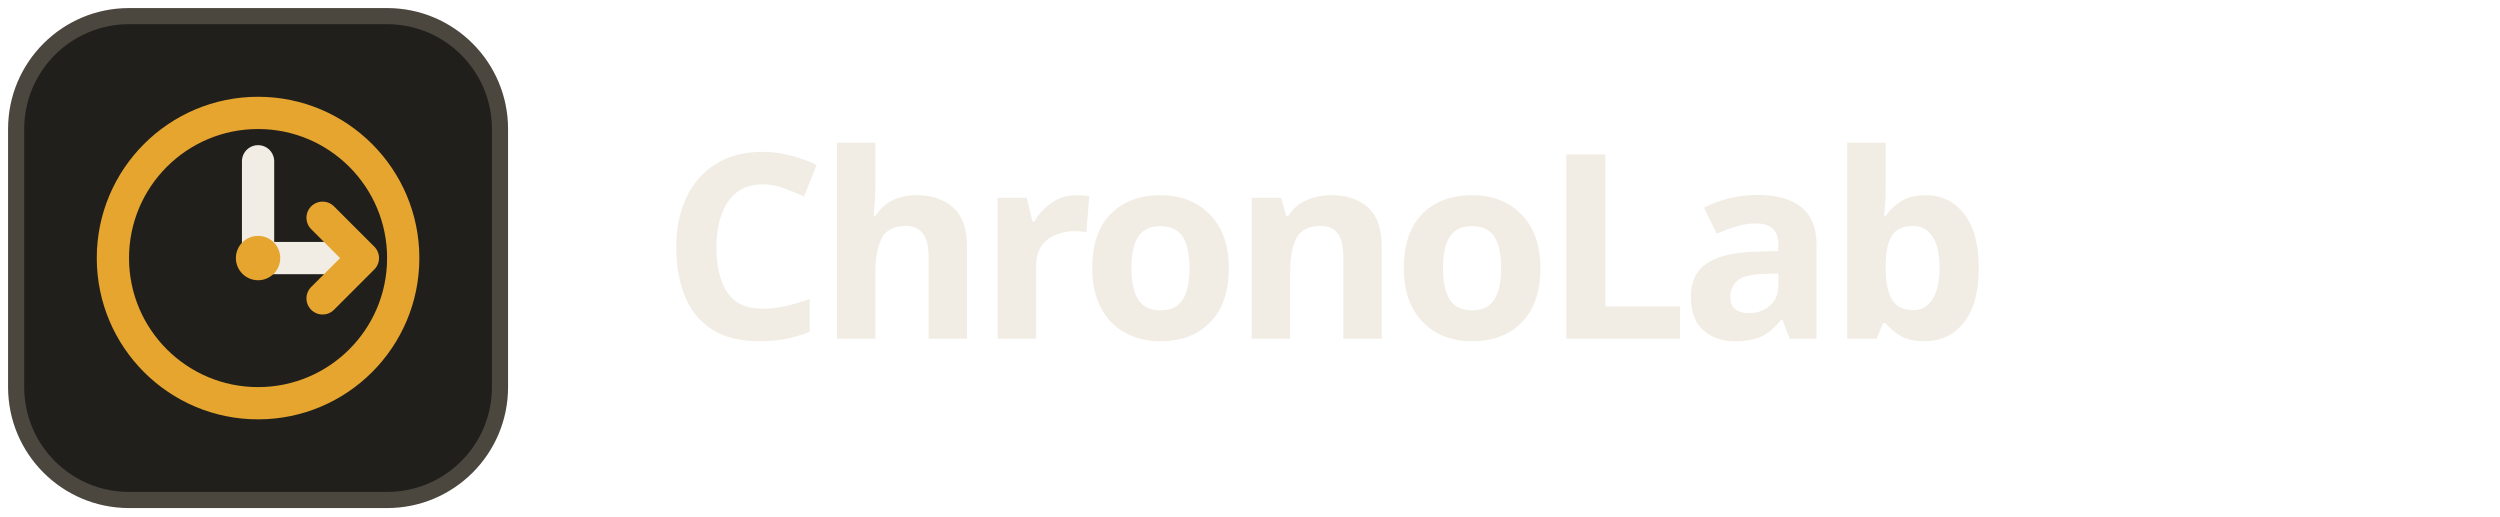
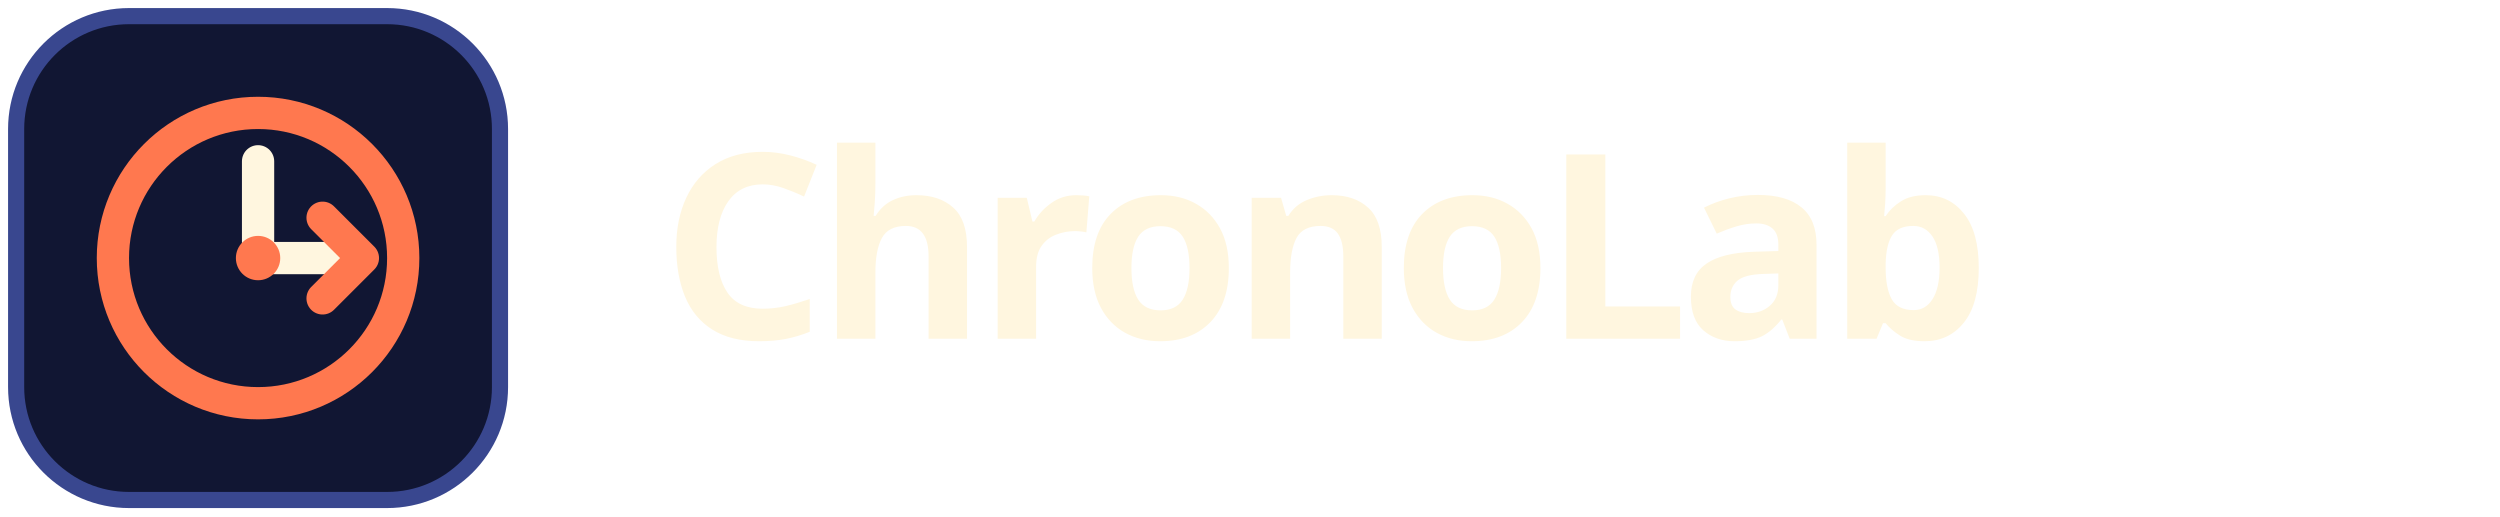
<svg xmlns="http://www.w3.org/2000/svg" viewBox="0 0 310 64" role="img" aria-labelledby="title desc">
-   <rect x="2" y="2" width="60" height="60" rx="14" fill="#201f1b" stroke="#4b473f" stroke-width="2" />
-   <circle cx="32" cy="32" r="18" fill="none" stroke="#e5a52f" stroke-width="4" />
-   <path d="M32 20v12h12" fill="none" stroke="#f1ede4" stroke-width="4" stroke-linecap="round" stroke-linejoin="round" />
-   <path d="m40 27 5 5-5 5" fill="none" stroke="#e5a52f" stroke-width="4" stroke-linecap="round" stroke-linejoin="round" />
-   <circle cx="32" cy="32" r="2.75" fill="#e5a52f" />
-   <text x="82" y="42" fill="#f1ede4" font-family="IBM Plex Sans, ui-sans-serif, system-ui, sans-serif" font-size="32" font-weight="600" letter-spacing="-1.1">ChronoLab</text>
+   <rect x="2" y="2" width="60" height="60" rx="14" fill="#111633" stroke="#39478f" stroke-width="2" />
+   <circle cx="32" cy="32" r="18" fill="none" stroke="#ff784f" stroke-width="4" />
+   <path d="M32 20v12h12" fill="none" stroke="#fff6df" stroke-width="4" stroke-linecap="round" stroke-linejoin="round" />
+   <path d="m40 27 5 5-5 5" fill="none" stroke="#ff784f" stroke-width="4" stroke-linecap="round" stroke-linejoin="round" />
+   <circle cx="32" cy="32" r="2.75" fill="#ff784f" />
+   <text x="82" y="42" fill="#fff6df" font-family="IBM Plex Sans, ui-sans-serif, system-ui, sans-serif" font-size="32" font-weight="600" letter-spacing="-1.1">ChronoLab</text>
</svg>
